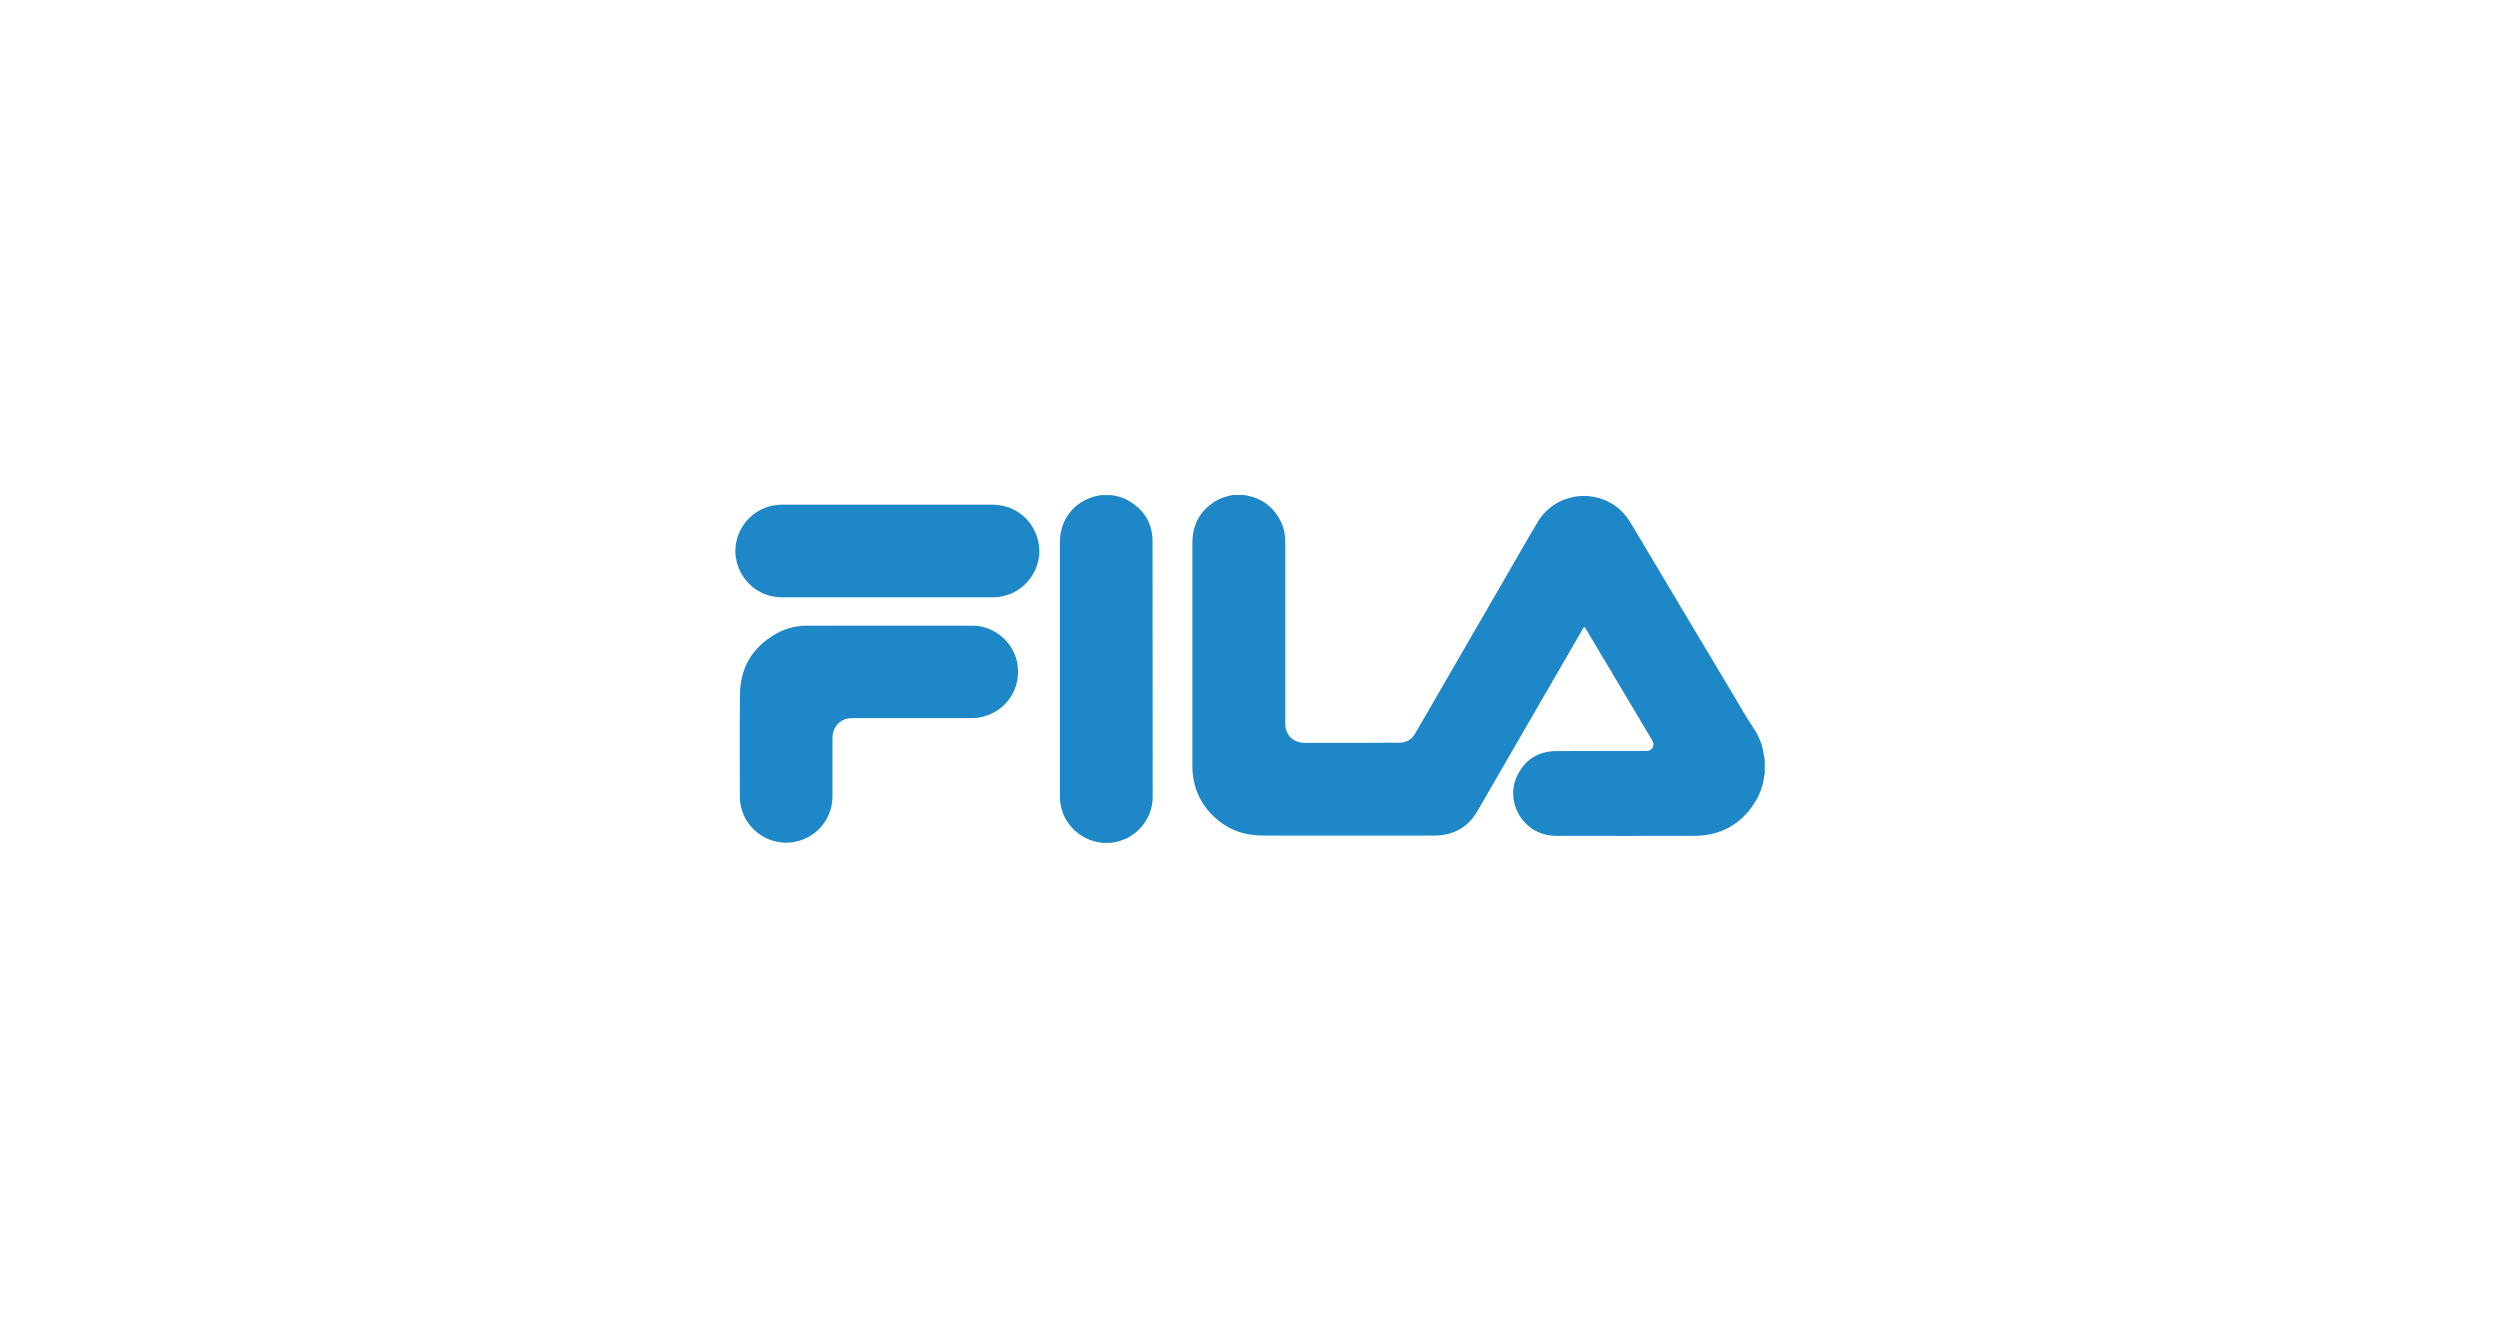
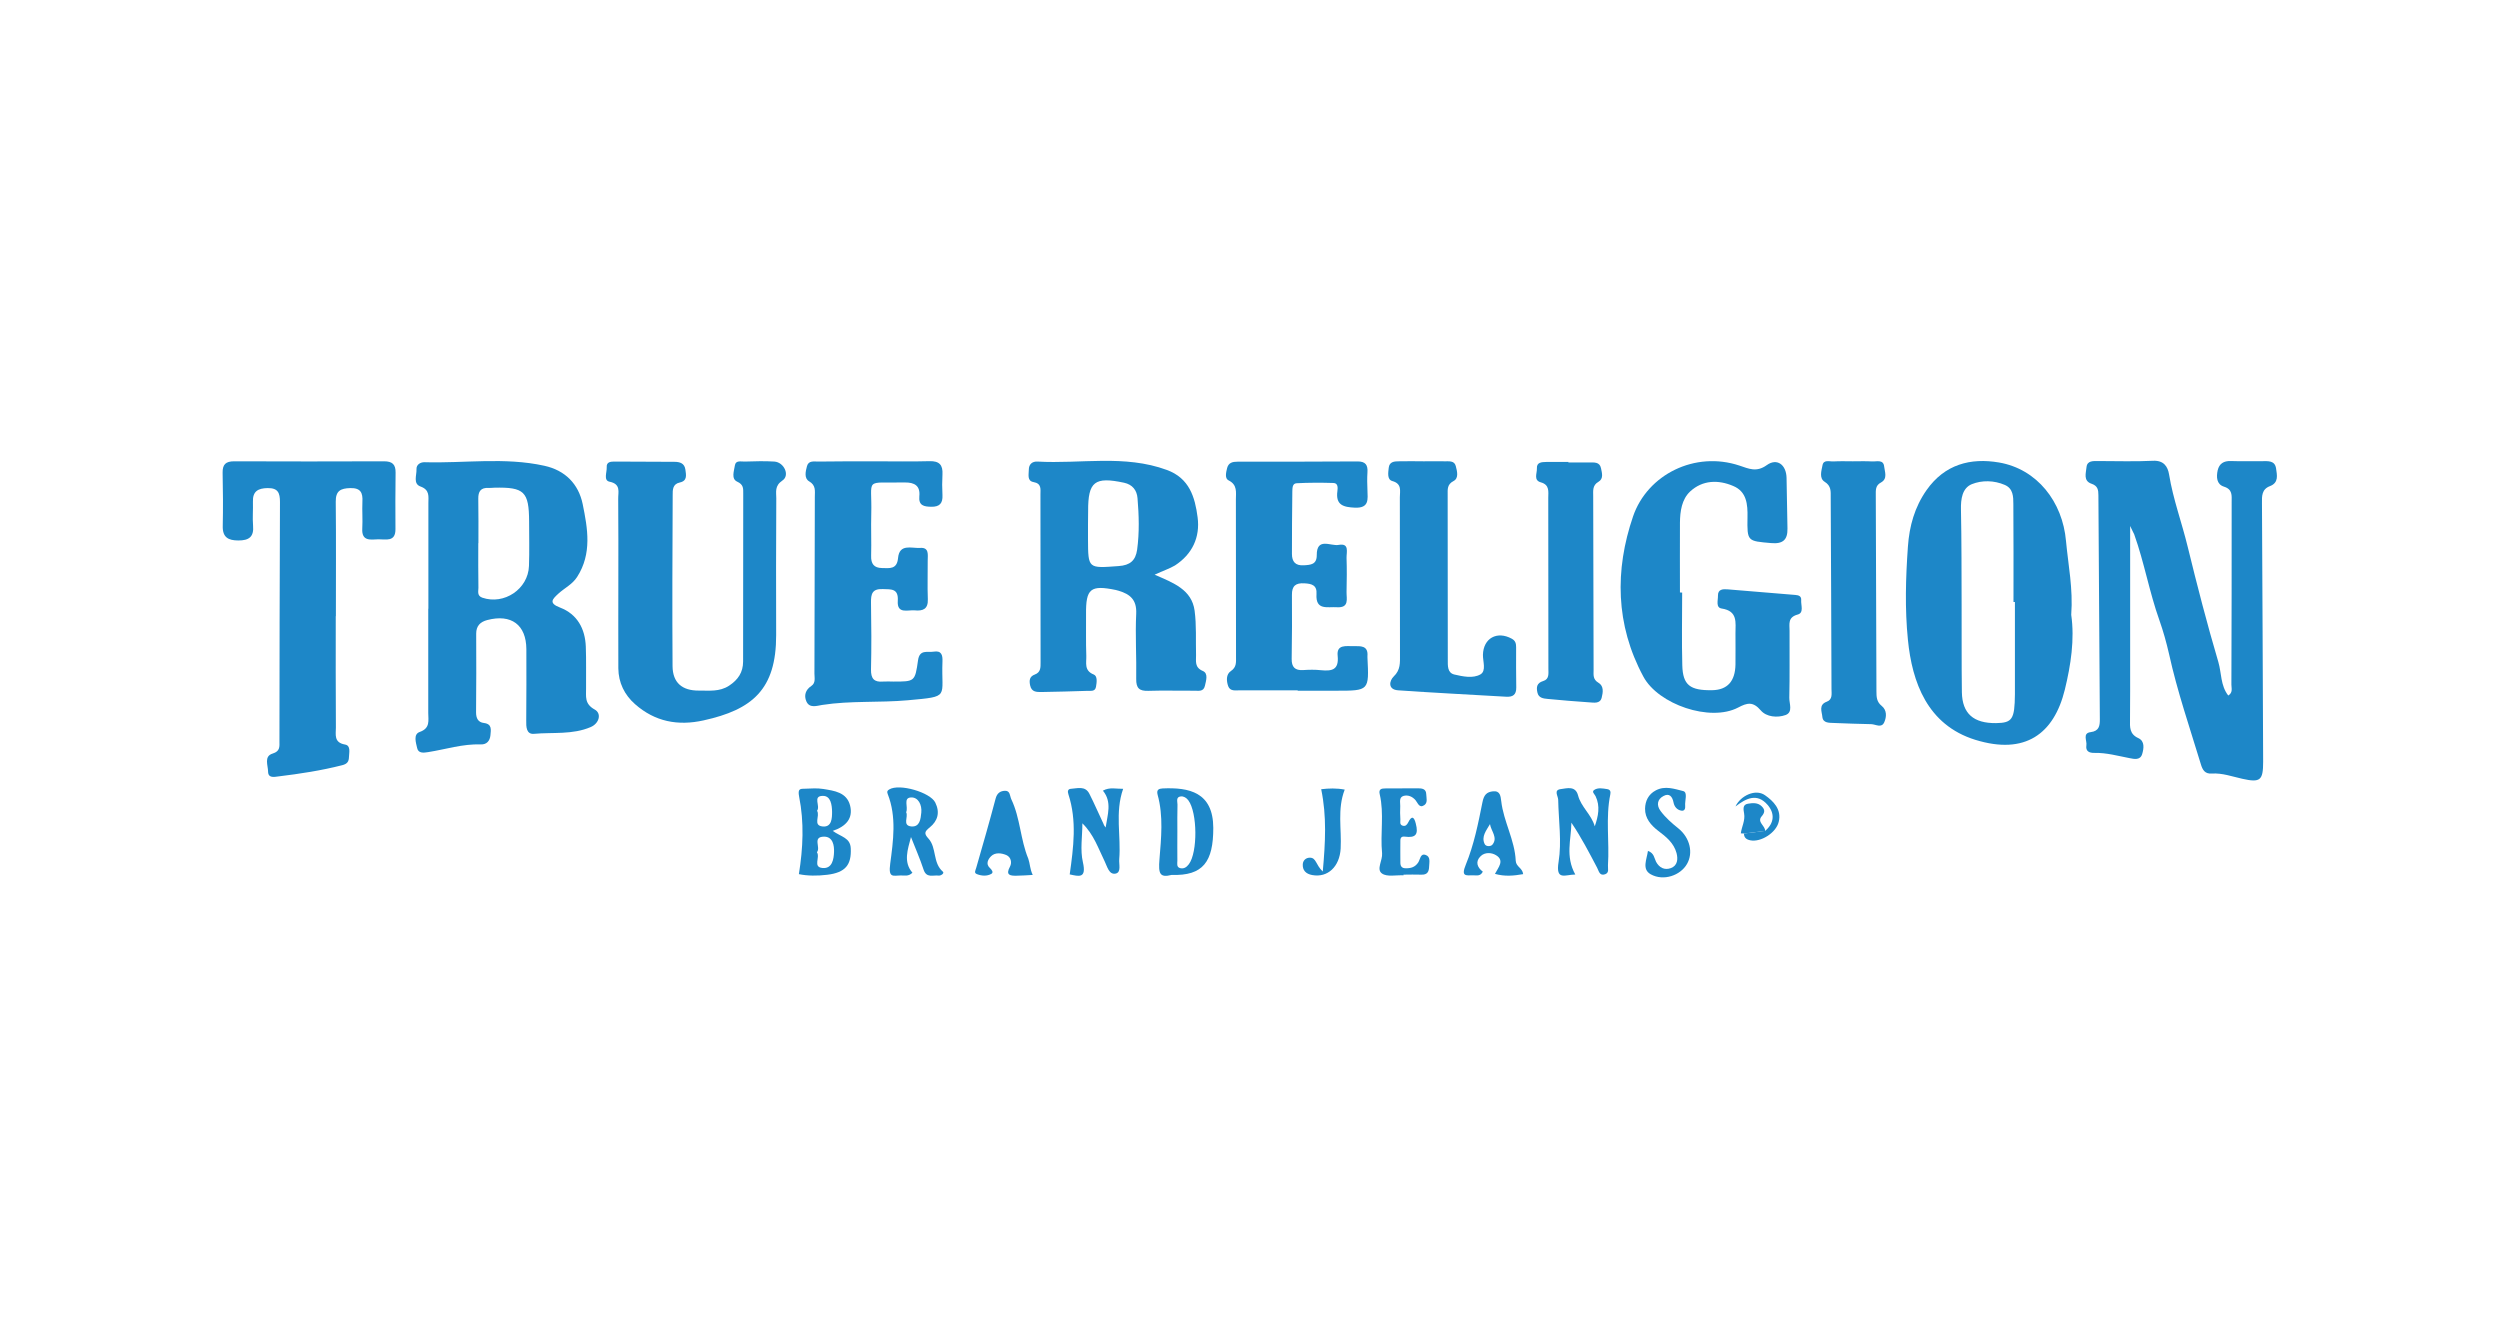
<svg xmlns="http://www.w3.org/2000/svg" version="1.1" id="Layer_1" x="0px" y="0px" viewBox="0 0 191.36 102.43" enable-background="new 0 0 191.36 102.43" xml:space="preserve">
  <g>
-     <path fill="#1D87C8" d="M135.08,58.16c0,0.35,0,0.7,0,1.05c-0.01,0.05-0.02,0.09-0.03,0.14c-0.1,0.77-0.34,1.49-0.77,2.14   c-1.08,1.66-2.63,2.48-4.6,2.49c-3.49,0.01-6.98,0-10.48,0c-0.17,0-0.34-0.01-0.51-0.03c-2.21-0.25-3.53-2.66-2.52-4.65   c0.61-1.2,1.62-1.8,2.96-1.81c2.29-0.02,4.58,0,6.88-0.01c0.47,0,0.69-0.41,0.46-0.81c-1.7-2.85-3.4-5.71-5.1-8.56   c-0.1-0.16-0.1-0.16-0.2,0c-1.82,3.14-3.63,6.28-5.45,9.42c-0.88,1.52-1.76,3.03-2.63,4.55c-0.23,0.4-0.51,0.76-0.86,1.05   c-0.72,0.6-1.56,0.83-2.48,0.83c-4.17,0-8.35,0-12.52,0c-0.33,0-0.66,0-0.98-0.02c-1.28-0.07-2.39-0.54-3.32-1.42   c-1.12-1.06-1.66-2.37-1.66-3.9c0-5.7,0-11.41,0-17.11c0-0.14,0.01-0.28,0.02-0.41c0.13-1.21,0.72-2.12,1.76-2.75   c0.41-0.25,0.86-0.37,1.33-0.46c0.29,0,0.57,0,0.86,0c0.03,0.01,0.06,0.02,0.09,0.02c1.29,0.22,2.2,0.92,2.75,2.1   c0.23,0.49,0.3,1.02,0.3,1.56c0,3.06,0,6.12,0,9.18c0,1.55,0,3.09,0,4.64c0,0.87,0.61,1.47,1.47,1.47c2.42,0,4.84,0.01,7.26-0.01   c0.5,0,0.93-0.22,1.2-0.68c2.34-4.05,4.68-8.1,7.03-12.15c0.79-1.37,1.57-2.75,2.39-4.11c0.87-1.44,2.6-2.19,4.25-1.88   c1.27,0.24,2.22,0.94,2.87,2.05c2.55,4.27,5.09,8.55,7.65,12.82c0.59,0.98,1.15,1.99,1.79,2.94c0.26,0.38,0.44,0.81,0.58,1.25   C134.96,57.45,135.02,57.8,135.08,58.16z" />
-     <path fill="#1D87C8" d="M85.11,37.9c0.41,0.07,0.81,0.17,1.18,0.37c1.23,0.68,1.92,1.72,1.93,3.13c0.01,6.53,0.01,13.06,0.01,19.59   c0,1.79-1.35,3.29-3.13,3.51c-1.92,0.23-3.7-1.16-3.94-3.06c-0.02-0.16-0.03-0.33-0.03-0.49c0-6.49,0-12.99,0-19.48   c0-1.81,1.25-3.27,3.04-3.55c0.03,0,0.05-0.01,0.07-0.02C84.53,37.9,84.82,37.9,85.11,37.9z" />
-     <path fill="#1D87C8" d="M69.81,54.97c-1.55,0-3.1,0-4.65,0c-0.67,0-1.23,0.46-1.39,1.1c-0.04,0.15-0.05,0.3-0.05,0.46   c0,1.48,0,2.95,0,4.43c0,1.78-1.3,3.26-3.07,3.51c-1.96,0.27-3.79-1.15-4-3.12c-0.02-0.14-0.02-0.29-0.02-0.43   c0-2.59-0.02-5.18,0.01-7.76c0.02-2.11,1-3.69,2.86-4.7c0.71-0.39,1.48-0.57,2.29-0.57c4.22,0,8.44,0,12.66,0   c1.71,0,3.21,1.34,3.44,3.02c0.26,1.97-1.02,3.7-2.99,4.02c-0.2,0.03-0.4,0.04-0.6,0.04C72.81,54.97,71.31,54.97,69.81,54.97   C69.81,54.97,69.81,54.97,69.81,54.97z" />
-     <path fill="#1D87C8" d="M67.93,38.63c2.67,0,5.34,0,8.01,0c1.79,0,3.22,1.19,3.56,2.94c0.37,1.95-1.08,3.9-3.06,4.12   c-0.15,0.02-0.3,0.03-0.44,0.03c-5.38,0-10.77,0-16.15,0c-1.58,0-2.94-1.02-3.41-2.53c-0.64-2.08,0.8-4.28,2.97-4.53   c0.17-0.02,0.35-0.03,0.52-0.03C62.6,38.63,65.26,38.63,67.93,38.63z" />
+     <path fill="#1D87C8" d="M163.05,40.26c0,4.43,0,8.55,0,12.66c0,0.72,0,1.44-0.01,2.16c-0.01,0.57-0.05,1.11,0.64,1.42   c0.5,0.23,0.42,0.79,0.29,1.22c-0.15,0.49-0.61,0.38-0.97,0.31c-0.89-0.17-1.76-0.42-2.68-0.4c-0.41,0.01-0.69-0.13-0.62-0.58   c0.06-0.35-0.32-0.93,0.33-1.01c0.65-0.08,0.7-0.5,0.7-0.96c-0.03-5.73-0.07-11.45-0.11-17.18c0-0.4-0.05-0.71-0.52-0.87   c-0.66-0.22-0.43-0.82-0.39-1.27c0.05-0.51,0.51-0.47,0.89-0.47c1.4,0,2.81,0.05,4.2-0.02c0.81-0.04,1.13,0.43,1.23,1.05   c0.31,1.9,0.98,3.69,1.43,5.55c0.72,2.95,1.48,5.89,2.34,8.8c0.25,0.84,0.16,1.8,0.76,2.57c0.37-0.23,0.24-0.56,0.24-0.83   c0.02-4.66,0.02-9.33,0.02-13.99c0-0.49,0.08-0.96-0.59-1.17c-0.57-0.18-0.59-0.74-0.48-1.25c0.12-0.51,0.46-0.73,1.01-0.71   c0.79,0.03,1.59,0,2.39,0.01c0.45,0,0.98-0.07,1.07,0.56c0.07,0.5,0.22,1.09-0.47,1.35c-0.63,0.24-0.62,0.76-0.61,1.31   c0.04,6.6,0.06,13.19,0.09,19.79c0,1.43-0.22,1.61-1.6,1.3c-0.77-0.17-1.52-0.45-2.33-0.4c-0.53,0.04-0.71-0.28-0.84-0.72   c-0.85-2.8-1.8-5.56-2.43-8.42c-0.2-0.88-0.45-1.77-0.74-2.59c-0.77-2.16-1.16-4.43-1.93-6.58   C163.31,40.78,163.23,40.66,163.05,40.26z" />
+     <path fill="#1D87C8" d="M32.79,46.59c0-2.69,0-5.39,0-8.08c0-0.5,0.12-1.01-0.6-1.27c-0.59-0.21-0.29-0.86-0.31-1.32   c-0.02-0.37,0.32-0.55,0.62-0.54c3.05,0.09,6.12-0.4,9.16,0.27c1.61,0.35,2.62,1.4,2.94,2.93c0.38,1.87,0.73,3.79-0.43,5.59   c-0.37,0.57-0.96,0.84-1.43,1.27c-0.44,0.41-0.79,0.72,0.14,1.07c1.3,0.5,1.91,1.61,1.96,2.99c0.04,1.06,0.01,2.12,0.02,3.19   c0.01,0.61-0.14,1.18,0.66,1.62c0.55,0.3,0.35,1.06-0.3,1.34c-1.39,0.6-2.89,0.39-4.35,0.52c-0.59,0.05-0.6-0.55-0.59-1.02   c0.01-1.82,0.02-3.64,0.01-5.46c-0.01-1.87-1.16-2.71-2.99-2.23c-0.54,0.14-0.85,0.45-0.85,1.04c0.01,2.01,0.01,4.02-0.01,6.03   c0,0.45,0.16,0.76,0.6,0.81c0.65,0.08,0.53,0.54,0.5,0.94c-0.04,0.42-0.28,0.72-0.74,0.7c-1.38-0.05-2.69,0.38-4.03,0.59   c-0.36,0.06-0.75,0.1-0.84-0.31c-0.09-0.41-0.31-1.05,0.19-1.23c0.83-0.29,0.66-0.88,0.66-1.46c0-2.65,0-5.31,0-7.96   C32.78,46.59,32.79,46.59,32.79,46.59z M36.62,41.58c0,0-0.01,0-0.01,0c0,1.14-0.01,2.27,0.01,3.41c0,0.27-0.12,0.61,0.3,0.76   c1.67,0.57,3.51-0.66,3.57-2.43c0.04-1.14,0.01-2.27,0.01-3.41c-0.01-2.28-0.37-2.63-2.65-2.58c-0.15,0-0.3,0.03-0.45,0.02   c-0.6-0.04-0.8,0.27-0.79,0.83C36.63,39.31,36.62,40.44,36.62,41.58z" />
+     <path fill="#1D87C8" d="M158.54,47.06c0.27,1.87-0.03,3.85-0.49,5.73c-0.83,3.38-3.03,5.02-6.85,3.84   c-3.68-1.14-4.84-4.42-5.16-7.65c-0.24-2.38-0.17-4.77,0-7.15c0.11-1.56,0.51-3.01,1.43-4.32c1.39-1.97,3.36-2.48,5.54-2.11   c2.92,0.5,4.87,3.01,5.13,6.01C158.31,43.25,158.69,45.07,158.54,47.06z M154.23,46.08c-0.04,0-0.07,0-0.11,0   c0-2.5,0.01-5-0.01-7.5c0-0.56-0.01-1.18-0.65-1.46c-0.83-0.36-1.76-0.37-2.53-0.06c-0.73,0.3-0.85,1.13-0.83,1.95   c0.05,2.42,0.04,4.85,0.05,7.27c0.01,2.24-0.01,4.47,0.02,6.71c0.03,1.63,0.89,2.38,2.62,2.36c1.24-0.02,1.42-0.29,1.44-2.21   c0-0.19,0-0.38,0-0.57C154.23,50.4,154.23,48.24,154.23,46.08z" />
+     <path fill="#1D87C8" d="M88.38,43.99c1.46,0.63,2.84,1.15,3.06,2.75c0.15,1.12,0.08,2.27,0.11,3.4c0.01,0.47-0.13,0.94,0.52,1.22   c0.43,0.18,0.25,0.73,0.16,1.13c-0.11,0.49-0.5,0.37-0.82,0.38c-1.17,0.01-2.35-0.03-3.52,0.01c-0.68,0.02-0.93-0.2-0.92-0.91   c0.03-1.67-0.08-3.34,0-5c0.05-1.06-0.47-1.49-1.34-1.75c-0.07-0.02-0.15-0.04-0.22-0.06c-1.94-0.4-2.3-0.11-2.28,1.86   c0.01,1.06-0.02,2.12,0.02,3.18c0.02,0.52-0.19,1.13,0.57,1.43c0.3,0.12,0.23,0.61,0.17,0.95c-0.07,0.37-0.39,0.29-0.64,0.3   c-1.17,0.04-2.35,0.07-3.52,0.09c-0.37,0-0.77,0.02-0.88-0.51c-0.08-0.38-0.05-0.68,0.36-0.83c0.46-0.17,0.44-0.55,0.44-0.94   c0-4.28,0-8.57-0.01-12.85c0-0.39,0.1-0.83-0.53-0.94c-0.51-0.09-0.36-0.59-0.36-0.95c0-0.42,0.27-0.64,0.66-0.62   c3.3,0.19,6.66-0.55,9.9,0.64c1.73,0.63,2.16,2.08,2.36,3.63c0.2,1.53-0.41,2.82-1.73,3.68C89.52,43.53,89.04,43.68,88.38,43.99z    M83.28,40.14c0,0.38,0,0.75,0,1.13c0.01,2.28,0.01,2.23,2.34,2.06c0.89-0.06,1.3-0.43,1.42-1.25c0.18-1.32,0.14-2.64,0.03-3.95   c-0.05-0.6-0.38-1.04-1.03-1.18c-2.25-0.48-2.76-0.09-2.75,2.17C83.28,39.46,83.28,39.8,83.28,40.14z" />
+     <path fill="#1D87C8" d="M25.7,47.16c0,2.84-0.01,5.69,0.01,8.53c0,0.53-0.17,1.15,0.7,1.3c0.46,0.08,0.31,0.61,0.3,0.97   c-0.01,0.32-0.12,0.51-0.51,0.61c-1.61,0.41-3.24,0.66-4.89,0.86c-0.31,0.04-0.78,0.15-0.79-0.36c0-0.48-0.34-1.18,0.35-1.39   c0.59-0.18,0.52-0.55,0.52-0.95c0.01-6.1,0.01-12.21,0.04-18.31c0-0.69-0.15-1.07-0.94-1.06c-0.73,0.01-1.16,0.24-1.13,1.05   c0.02,0.61-0.04,1.22,0.01,1.82c0.08,0.87-0.32,1.14-1.12,1.14c-0.77,0-1.22-0.23-1.2-1.1c0.03-1.36,0.02-2.73-0.01-4.09   c-0.01-0.63,0.24-0.87,0.88-0.87c3.83,0.02,7.65,0.01,11.48,0c0.63,0,0.89,0.24,0.88,0.87c-0.02,1.44-0.02,2.88-0.01,4.32   c0.01,1.01-0.75,0.77-1.3,0.78c-0.56,0.01-1.3,0.2-1.24-0.82c0.04-0.68-0.02-1.37,0.01-2.05c0.04-0.69-0.13-1.07-0.93-1.05   c-0.74,0.02-1.12,0.21-1.11,1.04c0.03,2.92,0.01,5.84,0.01,8.76C25.73,47.16,25.72,47.16,25.7,47.16z" />
+     <path fill="#1D87C8" d="M47.33,44.55c0-2.12,0.01-4.25-0.01-6.37c-0.01-0.51,0.23-1.13-0.67-1.31c-0.47-0.1-0.19-0.72-0.21-1.1   c-0.03-0.43,0.32-0.44,0.63-0.44c1.52,0,3.03,0.01,4.55,0.02c0.42,0,0.77,0.11,0.84,0.58c0.05,0.4,0.18,0.87-0.42,1   c-0.57,0.12-0.55,0.58-0.55,0.98c-0.02,4.36-0.04,8.72-0.01,13.08c0.01,1.27,0.74,1.88,2.01,1.87c0.78-0.01,1.57,0.11,2.31-0.37   c0.7-0.46,1.08-1.03,1.08-1.86c0.01-4.29,0.01-8.57,0.01-12.86c0-0.37,0.03-0.68-0.46-0.9c-0.48-0.22-0.24-0.82-0.18-1.24   c0.06-0.42,0.47-0.29,0.75-0.3c0.76-0.02,1.52-0.05,2.27,0c0.75,0.05,1.21,1.06,0.62,1.45c-0.61,0.41-0.47,0.88-0.47,1.36   c-0.02,3.49-0.02,6.98-0.01,10.47c0.01,4.18-1.84,5.71-5.55,6.53c-1.97,0.44-3.73,0.1-5.25-1.24c-0.81-0.71-1.27-1.65-1.28-2.74   C47.32,48.95,47.33,46.75,47.33,44.55z" />
+     <path fill="#1D87C8" d="M128.76,45.36c0,1.86-0.04,3.72,0.01,5.57c0.04,1.51,0.59,1.93,2.29,1.9c1.16-0.02,1.76-0.68,1.78-1.97   c0.01-0.8,0-1.59,0-2.39c0-0.82,0.19-1.7-1.05-1.89c-0.48-0.07-0.28-0.63-0.29-0.99c-0.01-0.49,0.38-0.51,0.73-0.48   c1.73,0.14,3.47,0.29,5.2,0.43c0.26,0.02,0.46,0.1,0.44,0.39c-0.03,0.39,0.23,0.98-0.27,1.11c-0.77,0.21-0.62,0.73-0.62,1.24   c-0.01,1.71,0.02,3.41-0.02,5.12c-0.01,0.45,0.3,1.11-0.28,1.33c-0.64,0.23-1.47,0.15-1.9-0.35c-0.6-0.7-1.04-0.59-1.74-0.22   c-2.14,1.12-6.11-0.24-7.25-2.37c-2.14-3.97-2.19-8.16-0.79-12.26c1.1-3.21,4.74-5.03,8.15-3.89c0.72,0.24,1.3,0.53,2.09-0.04   c0.78-0.56,1.49-0.03,1.51,0.98c0.03,1.29,0.04,2.58,0.07,3.87c0.02,0.87-0.35,1.2-1.25,1.12c-1.82-0.16-1.84-0.12-1.81-1.97   c0.02-1-0.06-1.97-1.09-2.4c-1.14-0.49-2.35-0.46-3.3,0.42c-0.64,0.6-0.77,1.51-0.78,2.38c-0.01,1.78,0,3.57,0,5.35   C128.65,45.36,128.7,45.36,128.76,45.36z" />
+     <path fill="#1D87C8" d="M66.94,35.31c1.4,0,2.81,0.03,4.21-0.01c0.75-0.02,1.03,0.29,0.99,1.01c-0.03,0.53-0.03,1.06,0,1.59   c0.03,0.63-0.22,0.9-0.86,0.89c-0.56-0.01-0.98-0.09-0.91-0.81c0.08-0.79-0.36-1.06-1.11-1.05c-3.19,0.06-2.49-0.43-2.57,2.42   c-0.03,1.06,0.02,2.13-0.01,3.19c-0.02,0.62,0.22,0.93,0.83,0.94c0.57,0.01,1.15,0.12,1.23-0.76c0.1-1.13,1.04-0.74,1.68-0.78   c0.72-0.06,0.59,0.53,0.59,0.97c0.01,0.99-0.03,1.97,0.01,2.96c0.03,0.76-0.39,0.91-1,0.85c-0.53-0.05-1.37,0.31-1.3-0.73   c0.06-0.95-0.49-0.88-1.15-0.9c-0.81-0.03-0.91,0.37-0.9,1.04c0.03,1.71,0.04,3.41,0,5.12c-0.01,0.69,0.23,0.98,0.92,0.92   c0.26-0.02,0.53,0,0.8,0c1.62,0,1.65,0.01,1.88-1.63c0.12-0.86,0.73-0.58,1.2-0.66c0.6-0.1,0.69,0.27,0.67,0.75   c-0.11,2.79,0.64,2.67-2.64,2.97c-2.19,0.2-4.39,0.02-6.57,0.36c-0.4,0.06-0.97,0.28-1.21-0.28c-0.19-0.44-0.07-0.88,0.39-1.18   c0.34-0.23,0.23-0.62,0.23-0.94c0.01-4.51,0.02-9.03,0.03-13.54c0-0.43,0.1-0.87-0.44-1.18c-0.39-0.23-0.27-0.76-0.16-1.16   c0.12-0.44,0.53-0.35,0.86-0.35C64.06,35.31,65.5,35.31,66.94,35.31C66.94,35.31,66.94,35.31,66.94,35.31z" />
+     <path fill="#1D87C8" d="M99.33,52.84c-1.48,0-2.95,0-4.43,0c-0.33,0-0.74,0.09-0.89-0.32c-0.14-0.4-0.17-0.9,0.2-1.15   c0.45-0.3,0.4-0.68,0.4-1.09c0-4.02,0-8.03-0.01-12.05c0-0.54,0.13-1.12-0.56-1.46c-0.31-0.15-0.19-0.62-0.11-0.95   c0.11-0.41,0.42-0.48,0.79-0.48c3.07,0,6.13,0,9.2-0.02c0.61,0,0.79,0.28,0.75,0.84c-0.03,0.45-0.02,0.91,0,1.36   c0.02,0.69,0.15,1.38-0.95,1.34c-0.88-0.04-1.5-0.19-1.35-1.27c0.03-0.24,0.06-0.61-0.3-0.62c-0.94-0.03-1.89-0.03-2.83,0.02   c-0.33,0.02-0.31,0.39-0.32,0.64c-0.02,1.59-0.03,3.18-0.03,4.77c0,0.59,0.26,0.91,0.91,0.87c0.53-0.03,0.99-0.06,0.99-0.77   c-0.01-1.4,1.07-0.68,1.67-0.79c0.85-0.16,0.6,0.56,0.61,0.99c0.03,0.87,0.02,1.74,0,2.61c-0.01,0.52,0.23,1.23-0.74,1.17   c-0.71-0.05-1.64,0.27-1.56-1c0.05-0.68-0.35-0.8-0.92-0.83c-0.67-0.04-0.97,0.19-0.96,0.89c0.01,1.63,0.01,3.26-0.02,4.89   c-0.01,0.63,0.25,0.9,0.88,0.86c0.45-0.03,0.91-0.04,1.36,0.01c0.83,0.08,1.39-0.01,1.28-1.1c-0.1-0.9,0.67-0.73,1.21-0.74   c0.51,0,1.14-0.08,1.07,0.76c0,0.04,0,0.08,0,0.11c0.13,2.54,0.13,2.54-2.39,2.54c-0.98,0-1.97,0-2.95,0   C99.33,52.86,99.33,52.85,99.33,52.84z" />
+     <path fill="#1D87C8" d="M108.98,35.31c0.53,0,1.06-0.01,1.59,0c0.33,0.01,0.75-0.07,0.86,0.36c0.1,0.39,0.25,0.93-0.17,1.15   c-0.5,0.26-0.45,0.64-0.45,1.04c0,4.21,0.01,8.42,0.01,12.63c0,0.46-0.04,1.01,0.5,1.14c0.65,0.15,1.42,0.32,2-0.01   c0.46-0.27,0.18-0.99,0.19-1.5c0.03-1.27,1.08-1.85,2.21-1.23c0.29,0.16,0.33,0.38,0.33,0.66c0,1.02-0.01,2.05,0.01,3.07   c0.01,0.56-0.26,0.74-0.77,0.71c-2.76-0.16-5.52-0.3-8.27-0.49c-0.82-0.06-0.67-0.74-0.34-1.06c0.53-0.5,0.48-1.06,0.48-1.65   c0-4.02,0-8.04-0.01-12.06c0-0.49,0.18-1.04-0.58-1.25c-0.41-0.12-0.31-0.65-0.27-1.02c0.05-0.45,0.41-0.49,0.76-0.49   C107.7,35.3,108.34,35.3,108.98,35.31C108.98,35.31,108.98,35.31,108.98,35.31z" />
+     <path fill="#1D87C8" d="M141.82,35.31c0.49,0,0.99-0.02,1.48,0.01c0.34,0.02,0.86-0.17,0.92,0.38c0.04,0.4,0.29,0.94-0.24,1.23   c-0.44,0.23-0.4,0.6-0.4,0.97c0.01,5,0.03,10.01,0.05,15.01c0,0.42,0.01,0.81,0.4,1.12c0.41,0.33,0.38,0.84,0.2,1.25   c-0.21,0.48-0.65,0.16-1,0.15c-0.95-0.03-1.89-0.04-2.84-0.09c-0.36-0.02-0.85,0.03-0.9-0.47c-0.03-0.39-0.31-0.92,0.34-1.16   c0.46-0.17,0.36-0.61,0.36-0.98c-0.02-4.89-0.03-9.78-0.06-14.67c0-0.44,0.05-0.86-0.46-1.18c-0.44-0.27-0.25-0.84-0.17-1.26   c0.08-0.47,0.55-0.28,0.85-0.3C140.83,35.29,141.33,35.31,141.82,35.31C141.82,35.31,141.82,35.31,141.82,35.31z" />
+     <path fill="#1D87C8" d="M120.05,35.4c0.53,0,1.06,0,1.59,0c0.38,0,0.81-0.06,0.91,0.45c0.07,0.36,0.21,0.79-0.2,1.03   c-0.47,0.27-0.4,0.69-0.4,1.1c0.01,4.43,0.02,8.87,0.03,13.3c0,0.37-0.07,0.72,0.37,0.98c0.43,0.25,0.35,0.75,0.25,1.14   c-0.12,0.49-0.6,0.38-0.96,0.36c-1.06-0.07-2.11-0.16-3.16-0.26c-0.34-0.03-0.71-0.07-0.8-0.49c-0.09-0.4-0.06-0.73,0.44-0.88   c0.48-0.14,0.4-0.58,0.4-0.95c0-4.36,0-8.71-0.01-13.07c0-0.47,0.12-1-0.57-1.19c-0.58-0.16-0.28-0.7-0.3-1.06   c-0.03-0.49,0.38-0.49,0.72-0.5c0.57-0.01,1.14,0,1.7,0C120.05,35.36,120.05,35.38,120.05,35.4z" />
+     <path fill="#1D87C8" d="M89.68,66.97c-0.91,0.23-1.02-0.09-0.93-1.19c0.13-1.63,0.31-3.31-0.14-4.94   c-0.11-0.41,0.11-0.47,0.38-0.49c2.02-0.09,3.87,0.28,3.88,3.02C92.87,65.96,92.1,67.05,89.68,66.97z M90.12,63.62   c0,0.75-0.01,1.51,0,2.26c0,0.21-0.08,0.49,0.21,0.57c0.28,0.07,0.49-0.06,0.67-0.3c0.68-0.9,0.66-3.95-0.04-4.89   c-0.15-0.2-0.36-0.32-0.57-0.3c-0.4,0.04-0.26,0.39-0.26,0.63C90.11,62.26,90.12,62.94,90.12,63.62z" />
+     <path fill="#1D87C8" d="M63.74,63.6c0.66,0.47,1.34,0.52,1.38,1.33c0.06,1.26-0.39,1.86-1.81,2.03c-0.74,0.09-1.5,0.09-2.16-0.05   c0.32-2,0.41-3.97,0.02-5.92c-0.13-0.66,0.1-0.61,0.48-0.62c0.45-0.02,0.91-0.05,1.36,0.02c0.85,0.14,1.8,0.25,2.06,1.27   C65.31,62.63,64.78,63.25,63.74,63.6z M62.53,65.23c0.27,0.4-0.34,1.14,0.43,1.21c0.75,0.07,0.86-0.69,0.88-1.22   c0.02-0.49-0.08-1.18-0.76-1.18C62.15,64.05,62.85,64.87,62.53,65.23z M62.54,62.06c0.25,0.39-0.34,1.12,0.42,1.2   c0.72,0.08,0.73-0.65,0.73-1.13c-0.01-0.5-0.09-1.23-0.72-1.21C62.18,60.93,62.82,61.7,62.54,62.06z" />
+     <path fill="#1D87C8" d="M69.73,64.07c-0.25,0.96-0.6,1.91,0.11,2.73c-0.29,0.3-0.6,0.21-0.89,0.21c-0.6,0.01-0.96,0.22-0.81-0.9   c0.23-1.73,0.5-3.58-0.19-5.33c-0.07-0.18-0.04-0.26,0.11-0.35c0.77-0.48,3.15,0.22,3.53,1c0.38,0.77,0.18,1.41-0.42,1.9   c-0.4,0.32-0.46,0.47-0.1,0.86c0.64,0.7,0.31,1.85,1.1,2.53c0.14,0.12-0.15,0.33-0.34,0.3c-0.4-0.05-0.91,0.21-1.13-0.44   C70.42,65.72,70.05,64.9,69.73,64.07z M69.36,62.17c0.19,0.35-0.32,1.02,0.4,1.09c0.65,0.05,0.71-0.57,0.76-1.06   c0.06-0.59-0.23-1.19-0.79-1.16C69.11,61.07,69.54,61.78,69.36,62.17z" />
+     <path fill="#1D87C8" d="M120.58,66.94c-0.77,0-1.52,0.51-1.28-0.97c0.25-1.54,0-3.17-0.03-4.76c-0.01-0.29-0.37-0.74,0.2-0.81   c0.48-0.06,1.12-0.27,1.32,0.48c0.23,0.89,1.02,1.46,1.28,2.37c0.27-0.78,0.43-1.54,0.06-2.31c-0.08-0.16-0.31-0.33-0.11-0.47   c0.29-0.2,0.66-0.12,0.99-0.07c0.23,0.03,0.3,0.18,0.25,0.4c-0.37,1.8-0.06,3.62-0.18,5.43c-0.02,0.24,0.12,0.57-0.22,0.69   c-0.43,0.15-0.48-0.26-0.61-0.5c-0.61-1.16-1.21-2.32-1.97-3.45C120.27,64.25,119.8,65.54,120.58,66.94z" />
+     <path fill="#1D87C8" d="M84.63,63.34c0.14-0.97,0.51-1.95-0.21-2.82c0.53-0.29,1.01-0.13,1.55-0.14c-0.64,1.82-0.15,3.62-0.3,5.39   c-0.03,0.4,0.17,1.01-0.28,1.1c-0.5,0.1-0.64-0.54-0.83-0.93c-0.49-0.99-0.83-2.06-1.71-2.92c0,1-0.18,2.04,0.04,2.98   c0.29,1.27-0.31,1.08-1.01,0.93c0.29-2.07,0.56-4.11-0.1-6.13c-0.08-0.23-0.04-0.4,0.18-0.42c0.5-0.03,1.1-0.25,1.42,0.37   c0.39,0.76,0.72,1.55,1.09,2.32C84.5,63.18,84.57,63.26,84.63,63.34z" />
+     <path fill="#1D87C8" d="M107.43,67c-0.56-0.03-1.26,0.14-1.65-0.14c-0.45-0.32,0.06-1,0.01-1.55c-0.15-1.5,0.17-3.02-0.18-4.51   c-0.1-0.41,0.14-0.45,0.43-0.45c0.83-0.01,1.66,0,2.49-0.01c0.32,0,0.63,0.04,0.64,0.45c0.01,0.29,0.13,0.65-0.15,0.84   c-0.39,0.26-0.49-0.17-0.67-0.38c-0.24-0.28-0.57-0.42-0.91-0.33c-0.38,0.11-0.25,0.5-0.26,0.78c-0.02,0.34-0.01,0.68,0.01,1.02   c0.01,0.17-0.08,0.4,0.17,0.48c0.22,0.07,0.34-0.07,0.43-0.25c0.28-0.57,0.46-0.4,0.58,0.09c0.22,0.84-0.01,1.11-0.83,1   c-0.24-0.03-0.35,0.06-0.35,0.3c0,0.57-0.01,1.13,0,1.7c0,0.27,0.12,0.42,0.4,0.42c0.4,0.01,0.73-0.08,0.97-0.45   c0.15-0.23,0.16-0.71,0.56-0.57c0.4,0.13,0.28,0.56,0.27,0.89c-0.01,0.4-0.14,0.64-0.6,0.62c-0.45-0.02-0.91,0-1.36,0   C107.43,66.99,107.43,67,107.43,67z" />
+     <path fill="#1D87C8" d="M79.05,66.97c-0.41,0.02-0.82,0.06-1.24,0.06c-0.49,0.01-0.86-0.04-0.5-0.7c0.16-0.3,0.08-0.72-0.28-0.88   c-0.38-0.16-0.86-0.22-1.17,0.09c-0.21,0.21-0.44,0.58-0.09,0.9c0.15,0.14,0.3,0.34,0.11,0.45c-0.34,0.19-0.74,0.16-1.1,0.02   c-0.25-0.09-0.11-0.29-0.06-0.47c0.51-1.77,1.02-3.54,1.49-5.32c0.11-0.42,0.37-0.58,0.72-0.59c0.4-0.01,0.36,0.39,0.48,0.65   c0.69,1.44,0.69,3.08,1.3,4.55C78.84,66.09,78.83,66.52,79.05,66.97z" />
+     <path fill="#1D87C8" d="M116.59,66.91c-0.75,0.13-1.41,0.19-2.16-0.02c0.25-0.49,0.76-1.02,0.08-1.43   c-0.34-0.21-0.85-0.24-1.17,0.07c-0.43,0.41-0.28,0.86,0.16,1.19c-0.18,0.37-0.48,0.28-0.72,0.28c-0.56,0-0.97,0.13-0.58-0.82   c0.62-1.51,0.95-3.15,1.27-4.76c0.11-0.57,0.32-0.8,0.82-0.85c0.55-0.05,0.57,0.38,0.62,0.75c0.18,1.57,1.04,2.98,1.11,4.57   C116.05,66.36,116.53,66.42,116.59,66.91z M114.05,63.08c-0.28,0.49-0.68,0.95-0.41,1.52c0.1,0.22,0.47,0.2,0.59,0.06   C114.68,64.12,114.13,63.62,114.05,63.08z" />
+     <path fill="#1D87C8" d="M126.14,65.13c0.48,0.17,0.48,0.56,0.62,0.83c0.25,0.47,0.66,0.66,1.13,0.49c0.52-0.19,0.56-0.69,0.44-1.15   c-0.21-0.78-0.8-1.25-1.41-1.71c-0.56-0.43-1.01-0.96-1-1.69c0.01-0.58,0.25-1.1,0.82-1.4c0.71-0.38,1.43-0.11,2.09,0.05   c0.38,0.09,0.12,0.74,0.16,1.14c0.02,0.19-0.04,0.41-0.3,0.36c-0.33-0.06-0.53-0.31-0.59-0.62c-0.09-0.47-0.33-0.74-0.77-0.5   c-0.48,0.25-0.55,0.71-0.22,1.15c0.38,0.51,0.86,0.93,1.36,1.33c0.89,0.72,1.15,1.87,0.66,2.72c-0.5,0.88-1.8,1.34-2.78,0.79   C125.66,66.53,126.05,65.79,126.14,65.13z" />
+     <path fill="#1D87C8" d="M101.13,60.41c0.58-0.07,1.17-0.09,1.8,0.03c-0.58,1.49-0.23,3.01-0.31,4.51   c-0.08,1.39-0.99,2.25-2.18,2.03c-0.49-0.09-0.75-0.37-0.72-0.84c0.02-0.27,0.23-0.49,0.54-0.49c0.5,0,0.44,0.54,0.99,1.06   C101.45,64.47,101.56,62.49,101.13,60.41z" />
+     <path fill="#1D87C8" d="M135.11,63.6c0.71-0.6,0.75-1.34,0.19-1.99c-0.82-0.95-1.67-0.48-2.46,0.12c0.39-0.83,1.54-1.37,2.26-0.86   c0.63,0.44,1.29,1.08,1.05,2.04c-0.2,0.84-1.38,1.58-2.18,1.41c-0.29-0.06-0.48-0.2-0.48-0.52   C134.02,63.74,134.56,63.67,135.11,63.6z" />
+     <path fill="#1D87C8" d="M135.11,63.6c-0.54,0.07-1.08,0.13-1.63,0.2c-0.08,0-0.15-0.01-0.23-0.01c0.06-0.51,0.35-0.98,0.25-1.53   c-0.04-0.26-0.15-0.67,0.29-0.74c0.36-0.06,0.76-0.1,1.06,0.2c0.26,0.26,0.25,0.47-0.01,0.77C134.47,62.93,135.12,63.2,135.11,63.6   z" />
  </g>
</svg>
